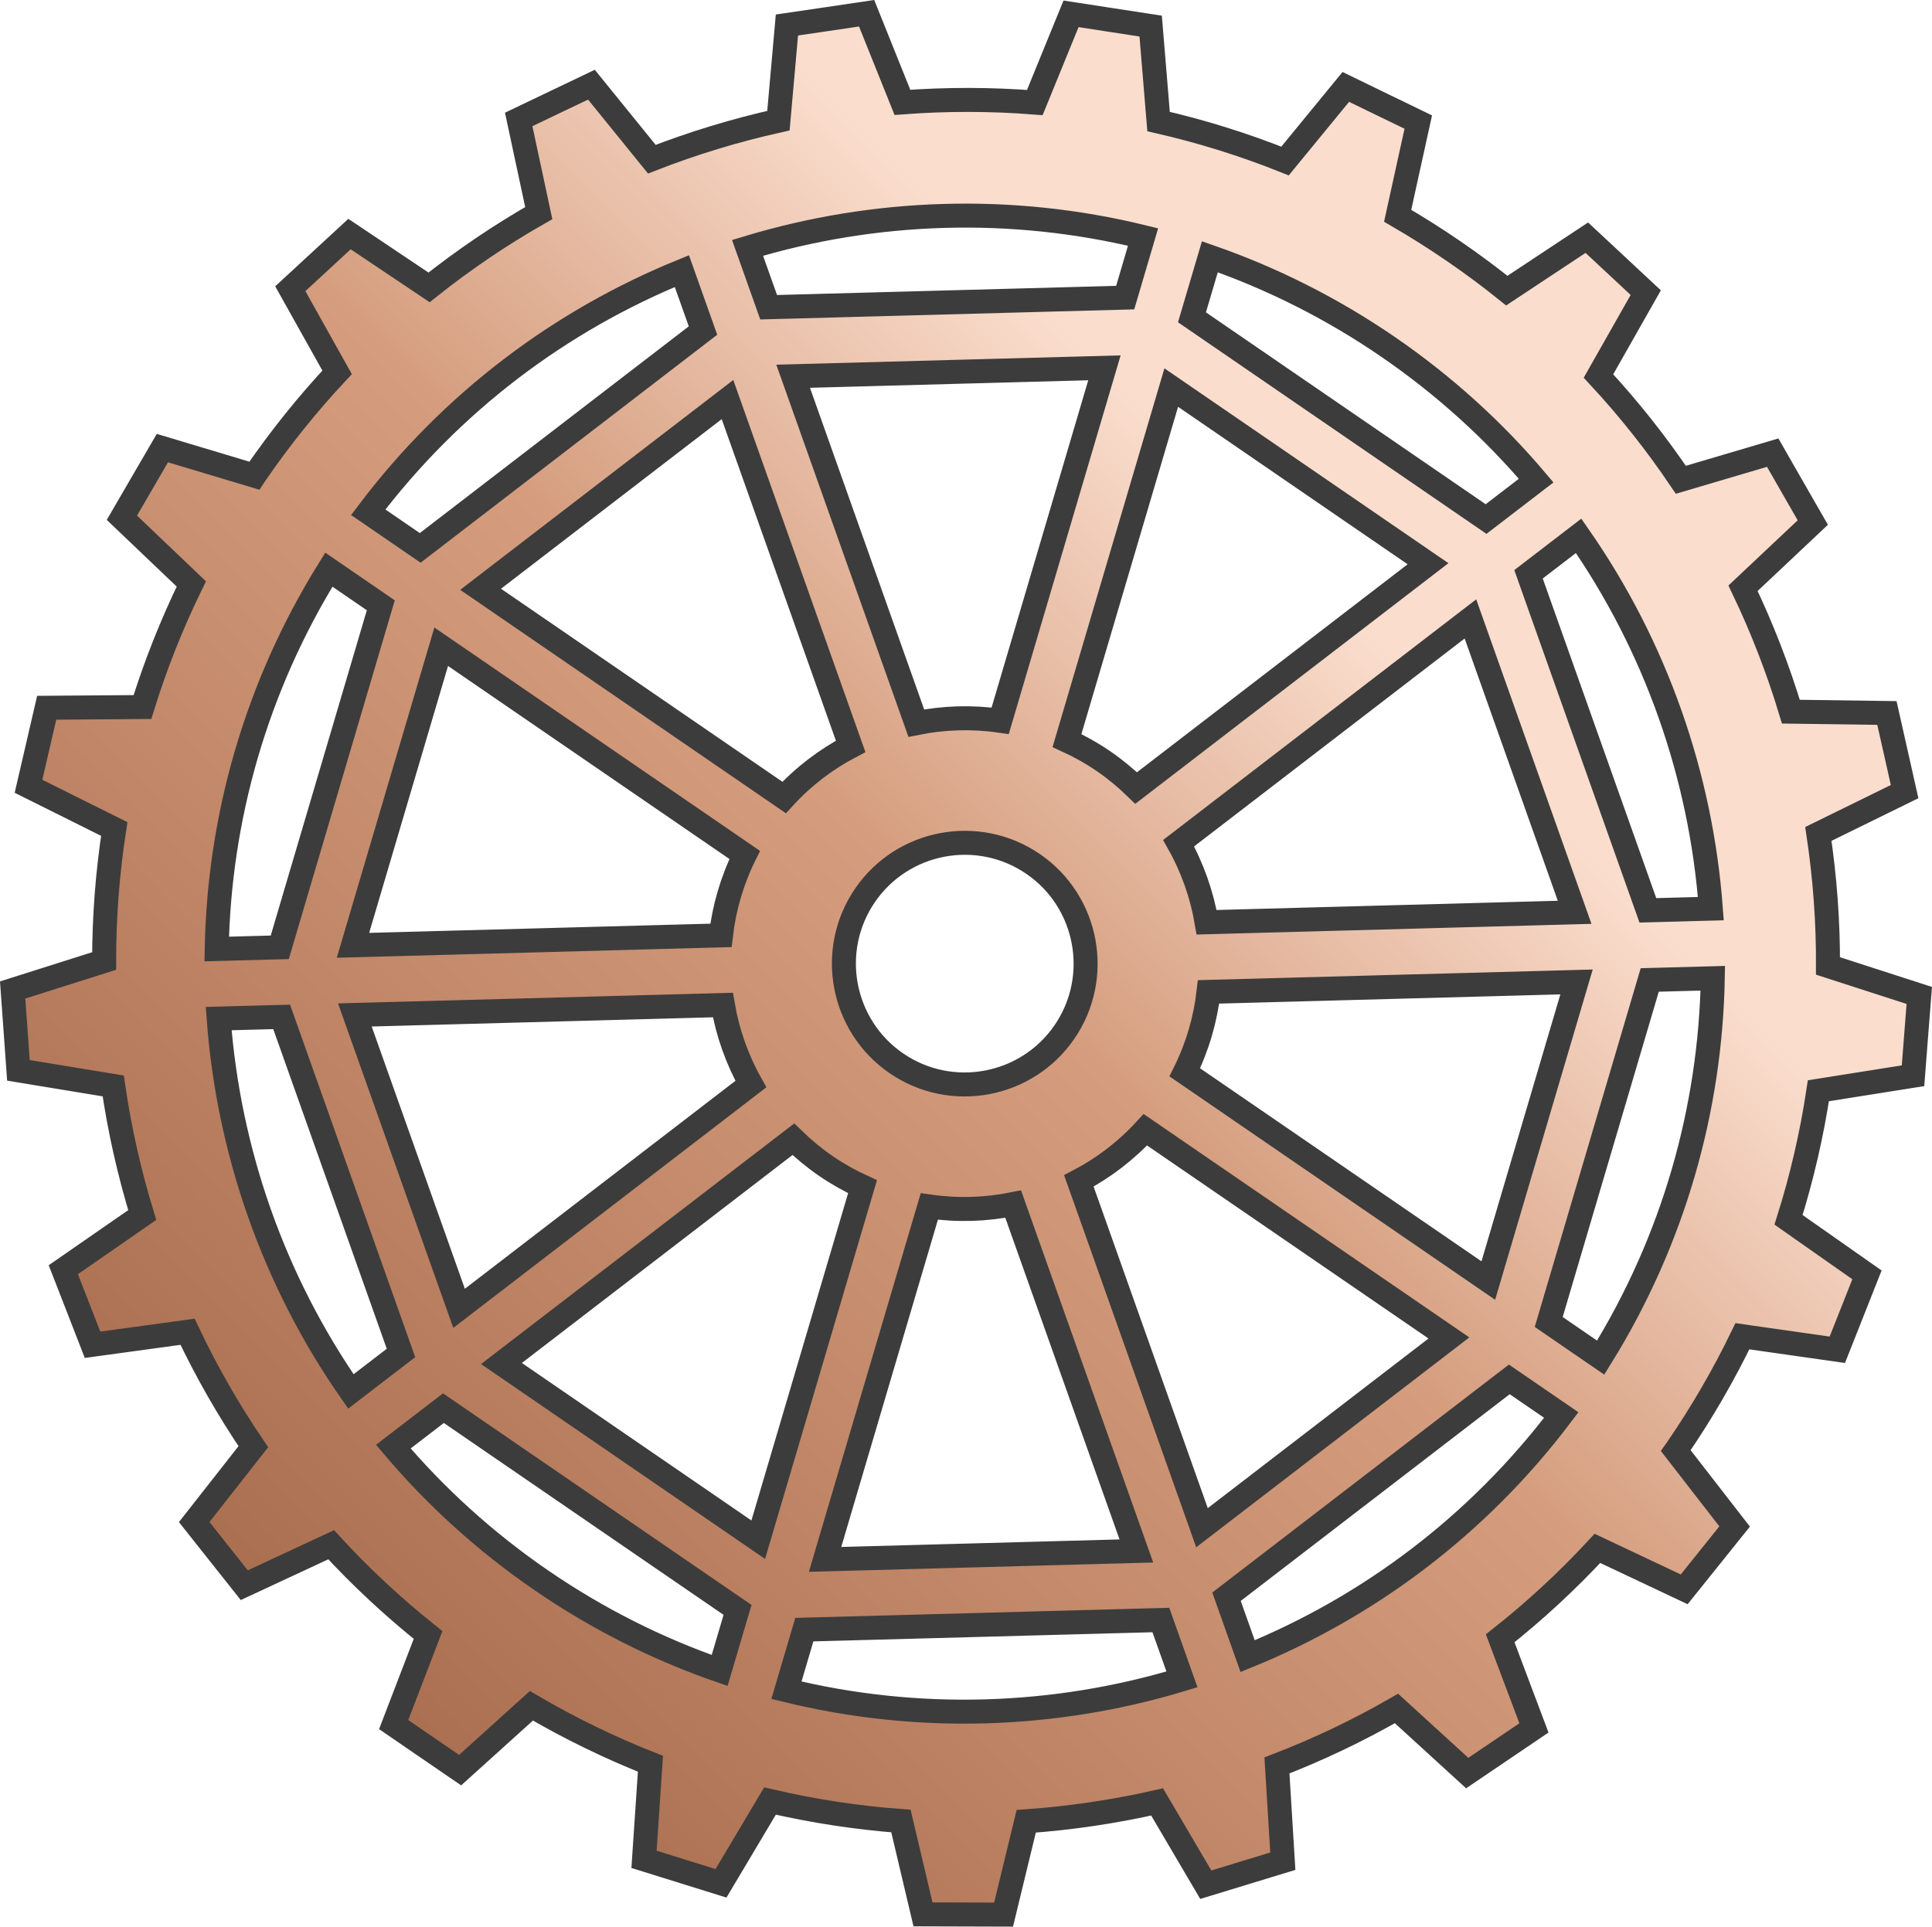
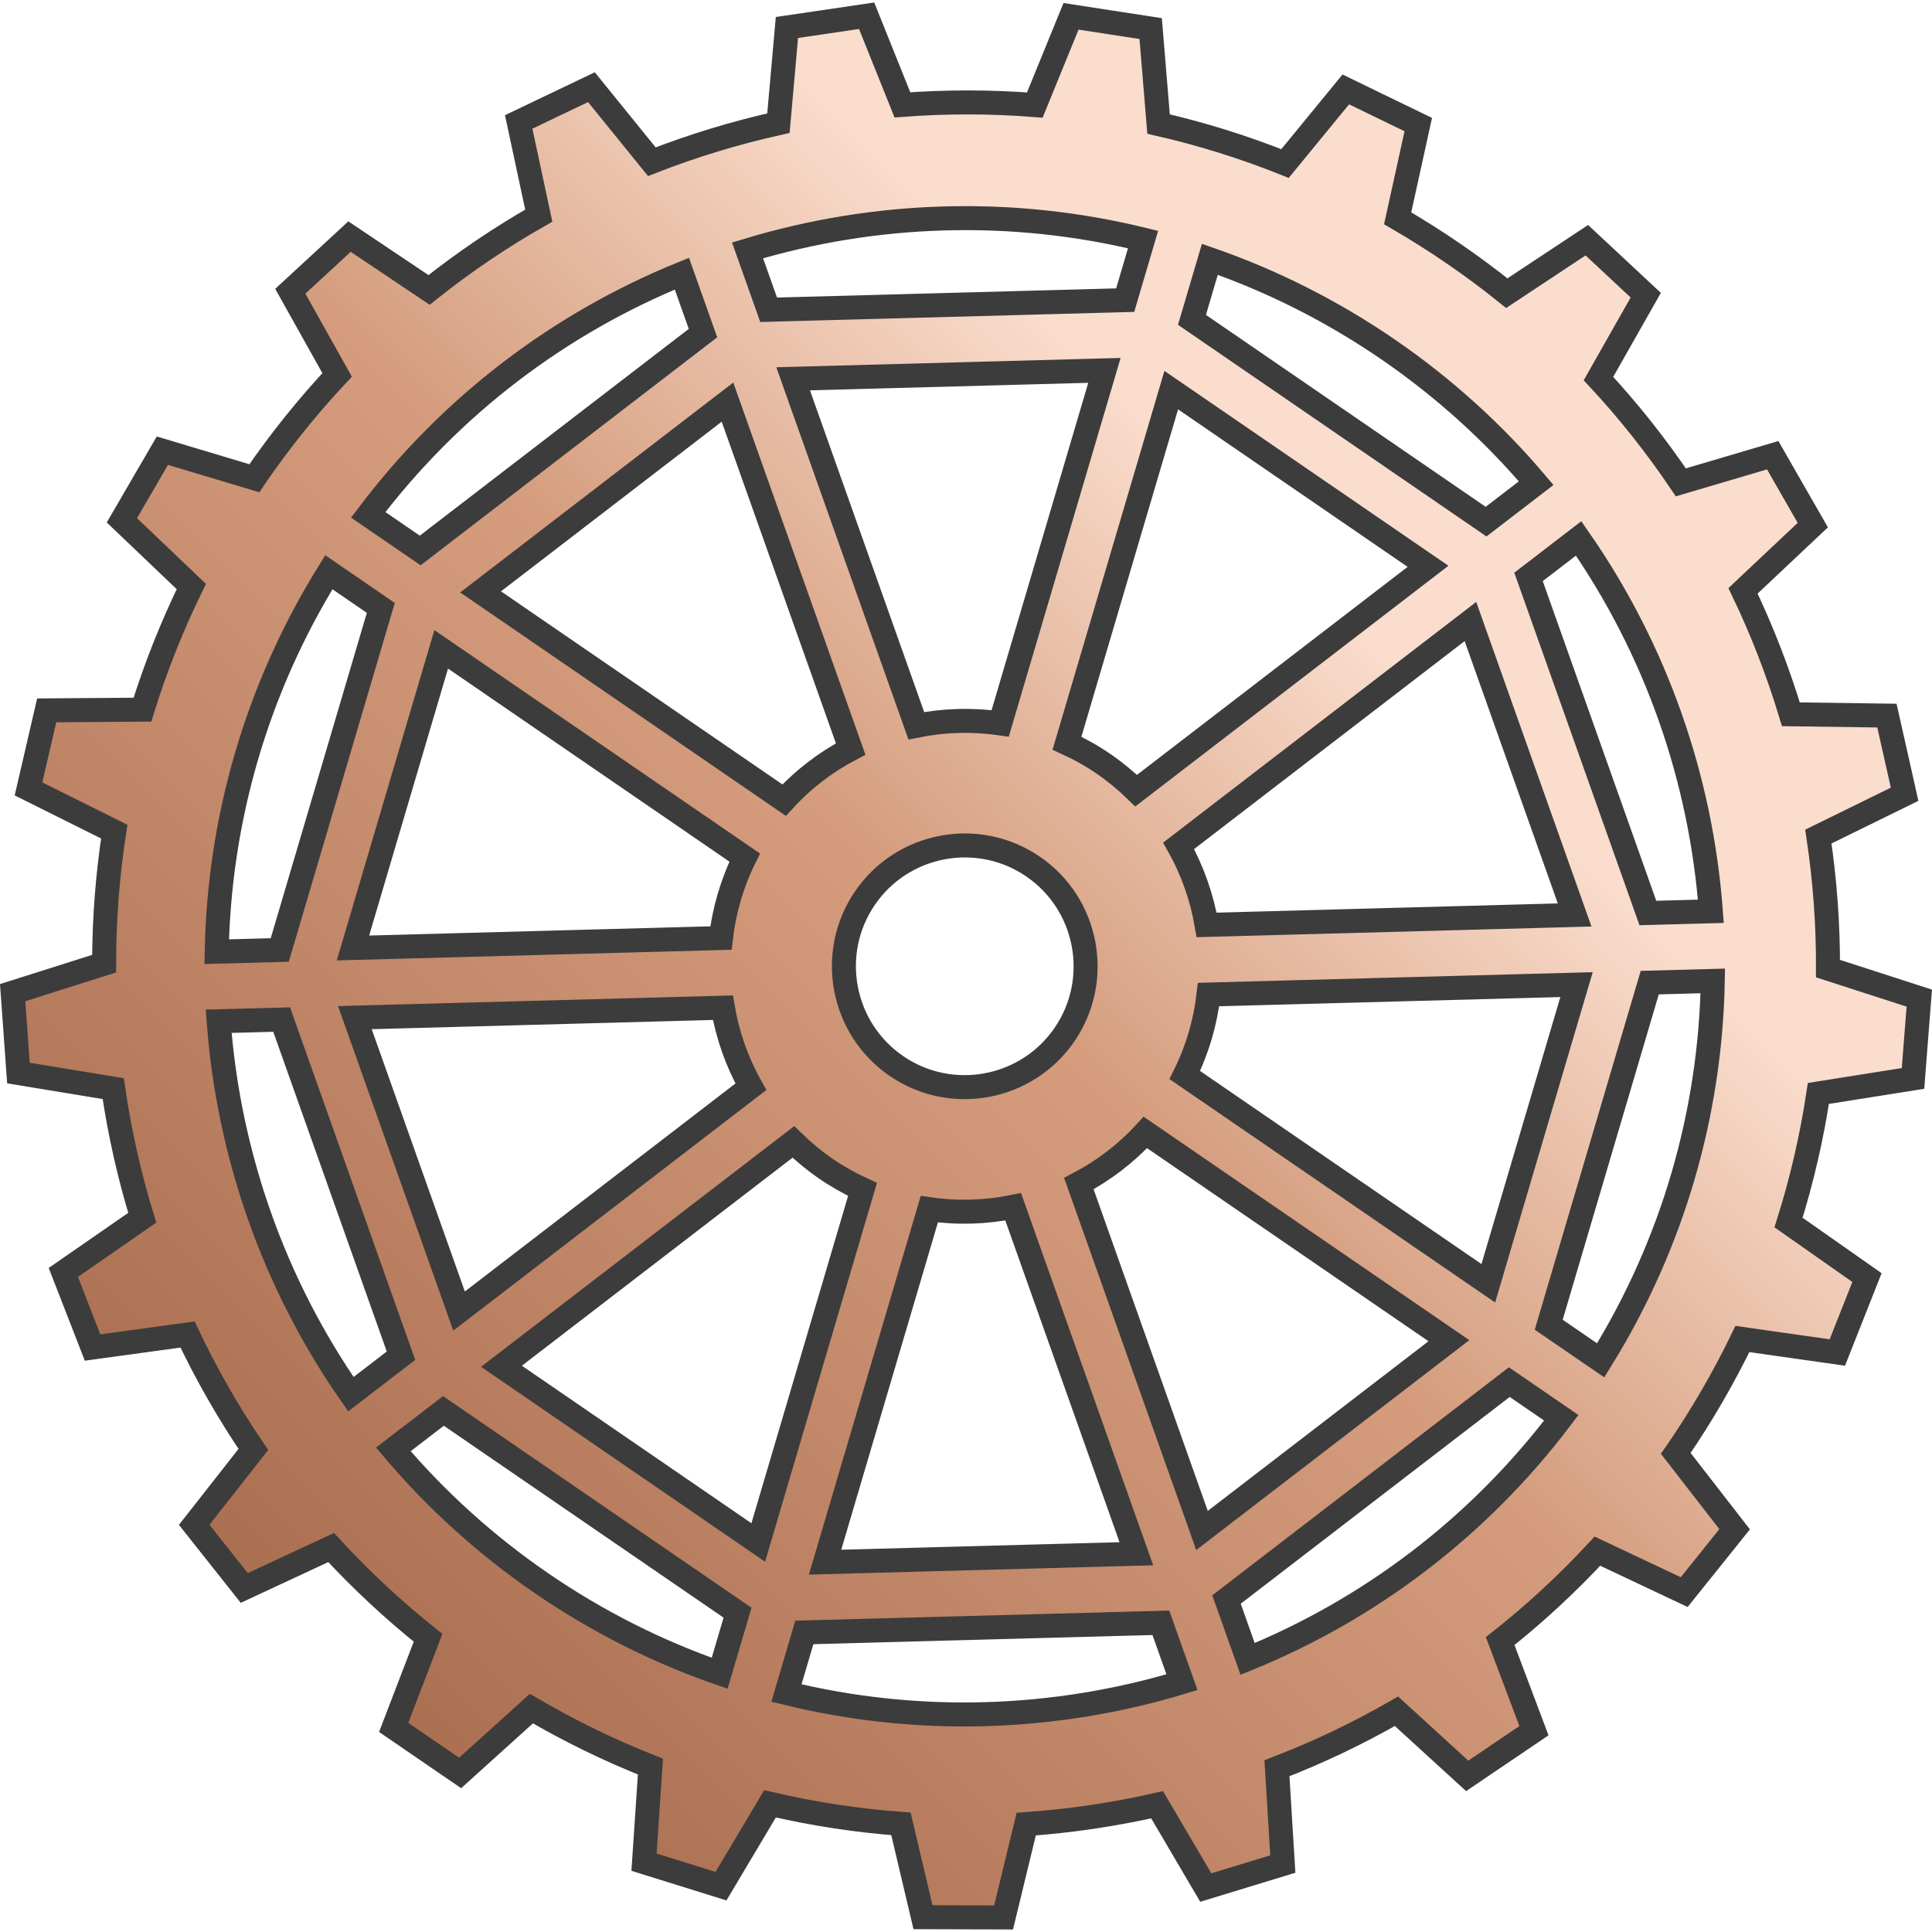
- <svg xmlns="http://www.w3.org/2000/svg" version="1.1" id="圖層_1" x="0px" y="0px" width="80.521px" height="80.314px" viewBox="0 0 80.521 80.314" enable-background="new 0 0 80.521 80.314" xml:space="preserve">
+ <svg xmlns="http://www.w3.org/2000/svg" version="1.1" id="圖層_1" x="0px" y="0px" width="100px" height="100px" viewBox="0 0 80.521 80.314" enable-background="new 0 0 80.521 80.314" xml:space="preserve">
  <g>
    <linearGradient id="SVGID_1_" gradientUnits="userSpaceOnUse" x1="68.342" y1="11.95" x2="12.197" y2="68.095">
      <stop offset="0.229" style="stop-color:#FADDCD" />
      <stop offset="0.491" style="stop-color:#D59D7E" />
      <stop offset="1" style="stop-color:#AA6F50" />
    </linearGradient>
    <path fill="url(#SVGID_1_)" stroke="#3C3C3C" stroke-miterlimit="10" d="M10.642,19.767c-0.014,0.021-0.026,0.041-0.04,0.062   l-3.834-1.15L5.924,20.13L5.08,21.582l2.894,2.76c-0.818,1.674-1.498,3.389-2.037,5.131l-3.991,0.03l-0.379,1.636l-0.379,1.637   l3.574,1.781c-0.283,1.828-0.422,3.668-0.422,5.503l-3.813,1.208l0.121,1.676l0.12,1.674l3.951,0.65   c0.265,1.82,0.669,3.62,1.209,5.381l-3.289,2.279l0.609,1.565l0.609,1.565l3.96-0.543c0.785,1.656,1.7,3.259,2.742,4.791   l-2.465,3.141l1.043,1.316l1.044,1.316l3.621-1.685c1.231,1.339,2.579,2.597,4.039,3.761l-1.434,3.735l1.385,0.95l1.385,0.949   l2.97-2.682c1.611,0.943,3.271,1.749,4.962,2.416l-0.268,3.984l1.604,0.5l1.604,0.5l2.043-3.431   c1.805,0.421,3.629,0.698,5.457,0.835l0.919,3.89l1.68,0.005l1.679,0.005l0.943-3.89c1.838-0.129,3.661-0.4,5.455-0.807   l2.029,3.451l1.605-0.49l1.606-0.49l-0.245-3.992c1.712-0.66,3.379-1.452,4.982-2.375l2.948,2.693l1.39-0.941l1.391-0.942   l-1.407-3.735c1.431-1.13,2.786-2.381,4.053-3.748l3.616,1.707l1.051-1.309l1.051-1.311l-2.453-3.162   c0.015-0.021,0.028-0.04,0.043-0.061c1.044-1.521,1.954-3.096,2.734-4.707l3.956,0.564l0.618-1.561l0.618-1.562l-3.269-2.294   c0.557-1.771,0.971-3.57,1.244-5.38l3.944-0.626l0.13-1.674l0.131-1.674l-3.805-1.23c0.008-1.844-0.128-3.684-0.401-5.502   l3.594-1.764l-0.368-1.639l-0.369-1.639l-4.002-0.055c-0.532-1.758-1.196-3.479-1.995-5.145l2.908-2.739l-0.836-1.456l-0.835-1.457   L70.053,20c-1.021-1.516-2.167-2.963-3.433-4.326l1.971-3.475l-1.228-1.146l-1.228-1.145l-3.335,2.207   c-0.711-0.572-1.45-1.121-2.216-1.646c-0.765-0.525-1.544-1.016-2.333-1.475l0.859-3.906l-1.511-0.732L56.09,3.623l-2.533,3.089   c-1.728-0.69-3.489-1.239-5.271-1.646l-0.329-3.979l-1.66-0.255l-1.659-0.255l-1.51,3.698C41.286,4.13,39.441,4.13,37.61,4.267   l-1.491-3.715l-1.661,0.246l-1.661,0.244l-0.354,3.988c-1.794,0.4-3.559,0.936-5.276,1.606l-2.518-3.106l-1.515,0.724l-1.516,0.725   l0.836,3.905c-1.59,0.906-3.119,1.939-4.571,3.096l-3.316-2.223l-1.234,1.139l-1.234,1.139l1.951,3.487   C12.826,16.83,11.686,18.246,10.642,19.767z M13.705,23.746l2.166,1.486L11.66,39.489L9.032,39.56   C9.134,34.125,10.654,28.66,13.705,23.746z M36.054,37.319c1.572-2.291,4.714-2.876,7.005-1.304   c2.291,1.571,2.876,4.714,1.305,7.004c-1.572,2.291-4.715,2.877-7.005,1.305C35.067,42.751,34.482,39.61,36.054,37.319z    M31.295,45.19l-12.162,9.349l-4.343-12.23l15.338-0.414C30.324,43.044,30.717,44.162,31.295,45.19z M33.065,47.49   c0.413,0.402,0.864,0.777,1.355,1.115c0.492,0.337,1.004,0.623,1.528,0.863l-4.346,14.715l-10.702-7.344L33.065,47.49z    M38.732,50.292c1.168,0.17,2.351,0.133,3.495-0.098l5.134,14.459l-12.974,0.351L38.732,50.292z M44.964,49.226   c1.021-0.535,1.962-1.248,2.772-2.132l12.651,8.679l-10.291,7.91L44.964,49.226z M49.379,44.701   c0.532-1.074,0.859-2.209,0.991-3.354l15.336-0.414L62.029,53.38L49.379,44.701z M50.289,38.445   c-0.197-1.15-0.589-2.268-1.167-3.296L61.284,25.8l4.343,12.23L50.289,38.445z M47.352,32.849   c-0.413-0.403-0.864-0.777-1.355-1.115c-0.492-0.338-1.004-0.623-1.528-0.863l4.346-14.715l10.702,7.343L47.352,32.849z    M41.685,30.046c-1.168-0.17-2.351-0.133-3.496,0.098l-5.133-14.46l12.974-0.351L41.685,30.046z M35.453,31.113   c-1.021,0.535-1.963,1.248-2.772,2.131l-12.651-8.679l10.29-7.909L35.453,31.113z M31.038,35.638   c-0.532,1.074-0.859,2.209-0.991,3.354l-15.336,0.414l3.677-12.447L31.038,35.638z M9.113,42.46l2.626-0.07l4.973,14.009   l-2.088,1.604C11.399,53.376,9.524,47.989,9.113,42.46z M22.568,65.88c-2.354-1.615-4.415-3.497-6.175-5.576l2.088-1.604   l12.258,8.409l-0.746,2.525C27.421,68.742,24.923,67.496,22.568,65.88z M32.777,70.458l0.746-2.526l14.859-0.401l0.879,2.475   C43.957,71.612,38.255,71.801,32.777,70.458z M51.998,69.037l-0.88-2.477L62.904,57.5l2.166,1.486   C61.583,63.601,57.032,66.986,51.998,69.037z M66.712,56.593l-2.165-1.486l4.21-14.257l2.628-0.071   C71.283,46.214,69.763,51.679,66.712,56.593z M71.304,37.877l-2.625,0.071L63.705,23.94l2.088-1.604   C69.018,26.962,70.893,32.35,71.304,37.877z M57.849,14.458c2.354,1.615,4.415,3.496,6.175,5.575l-2.088,1.604l-12.258-8.41   l0.746-2.524C52.996,11.597,55.494,12.843,57.849,14.458z M47.64,9.88l-0.745,2.526l-14.86,0.401l-0.879-2.475   C36.461,8.727,42.162,8.538,47.64,9.88z M28.419,11.302l0.88,2.477l-11.786,9.06l-2.166-1.486   C18.834,16.738,23.385,13.353,28.419,11.302z" />
  </g>
</svg>
